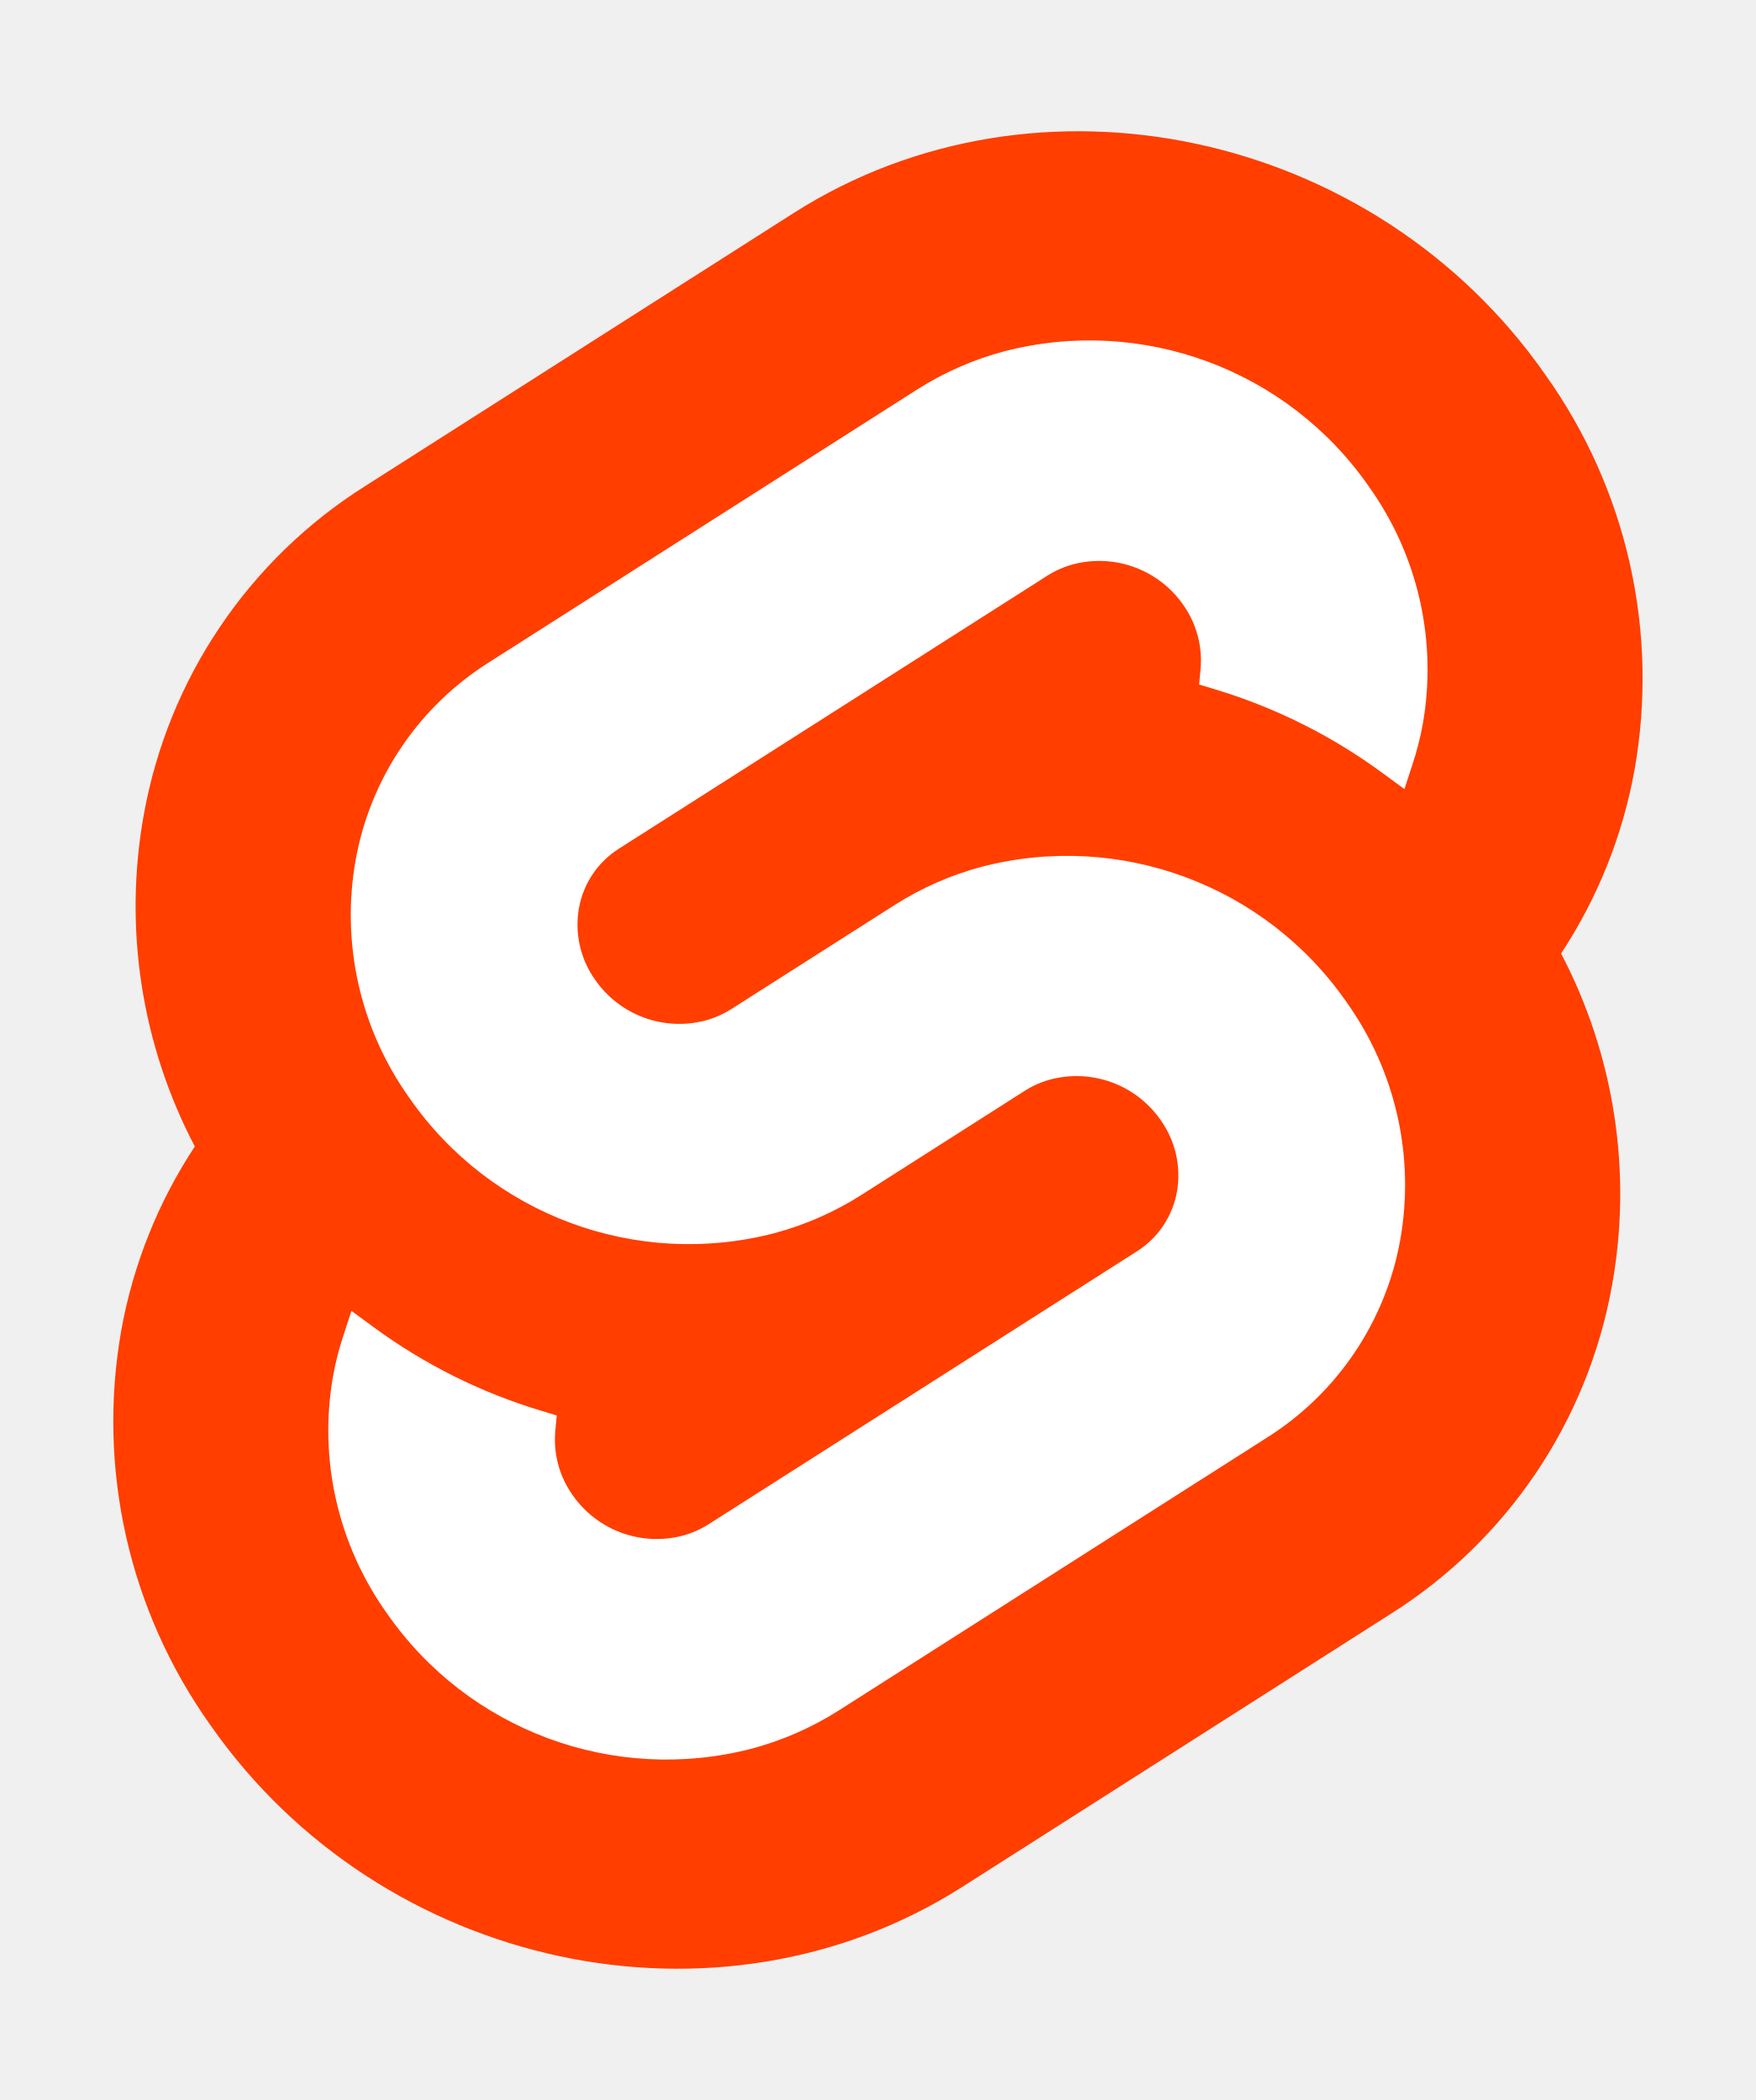
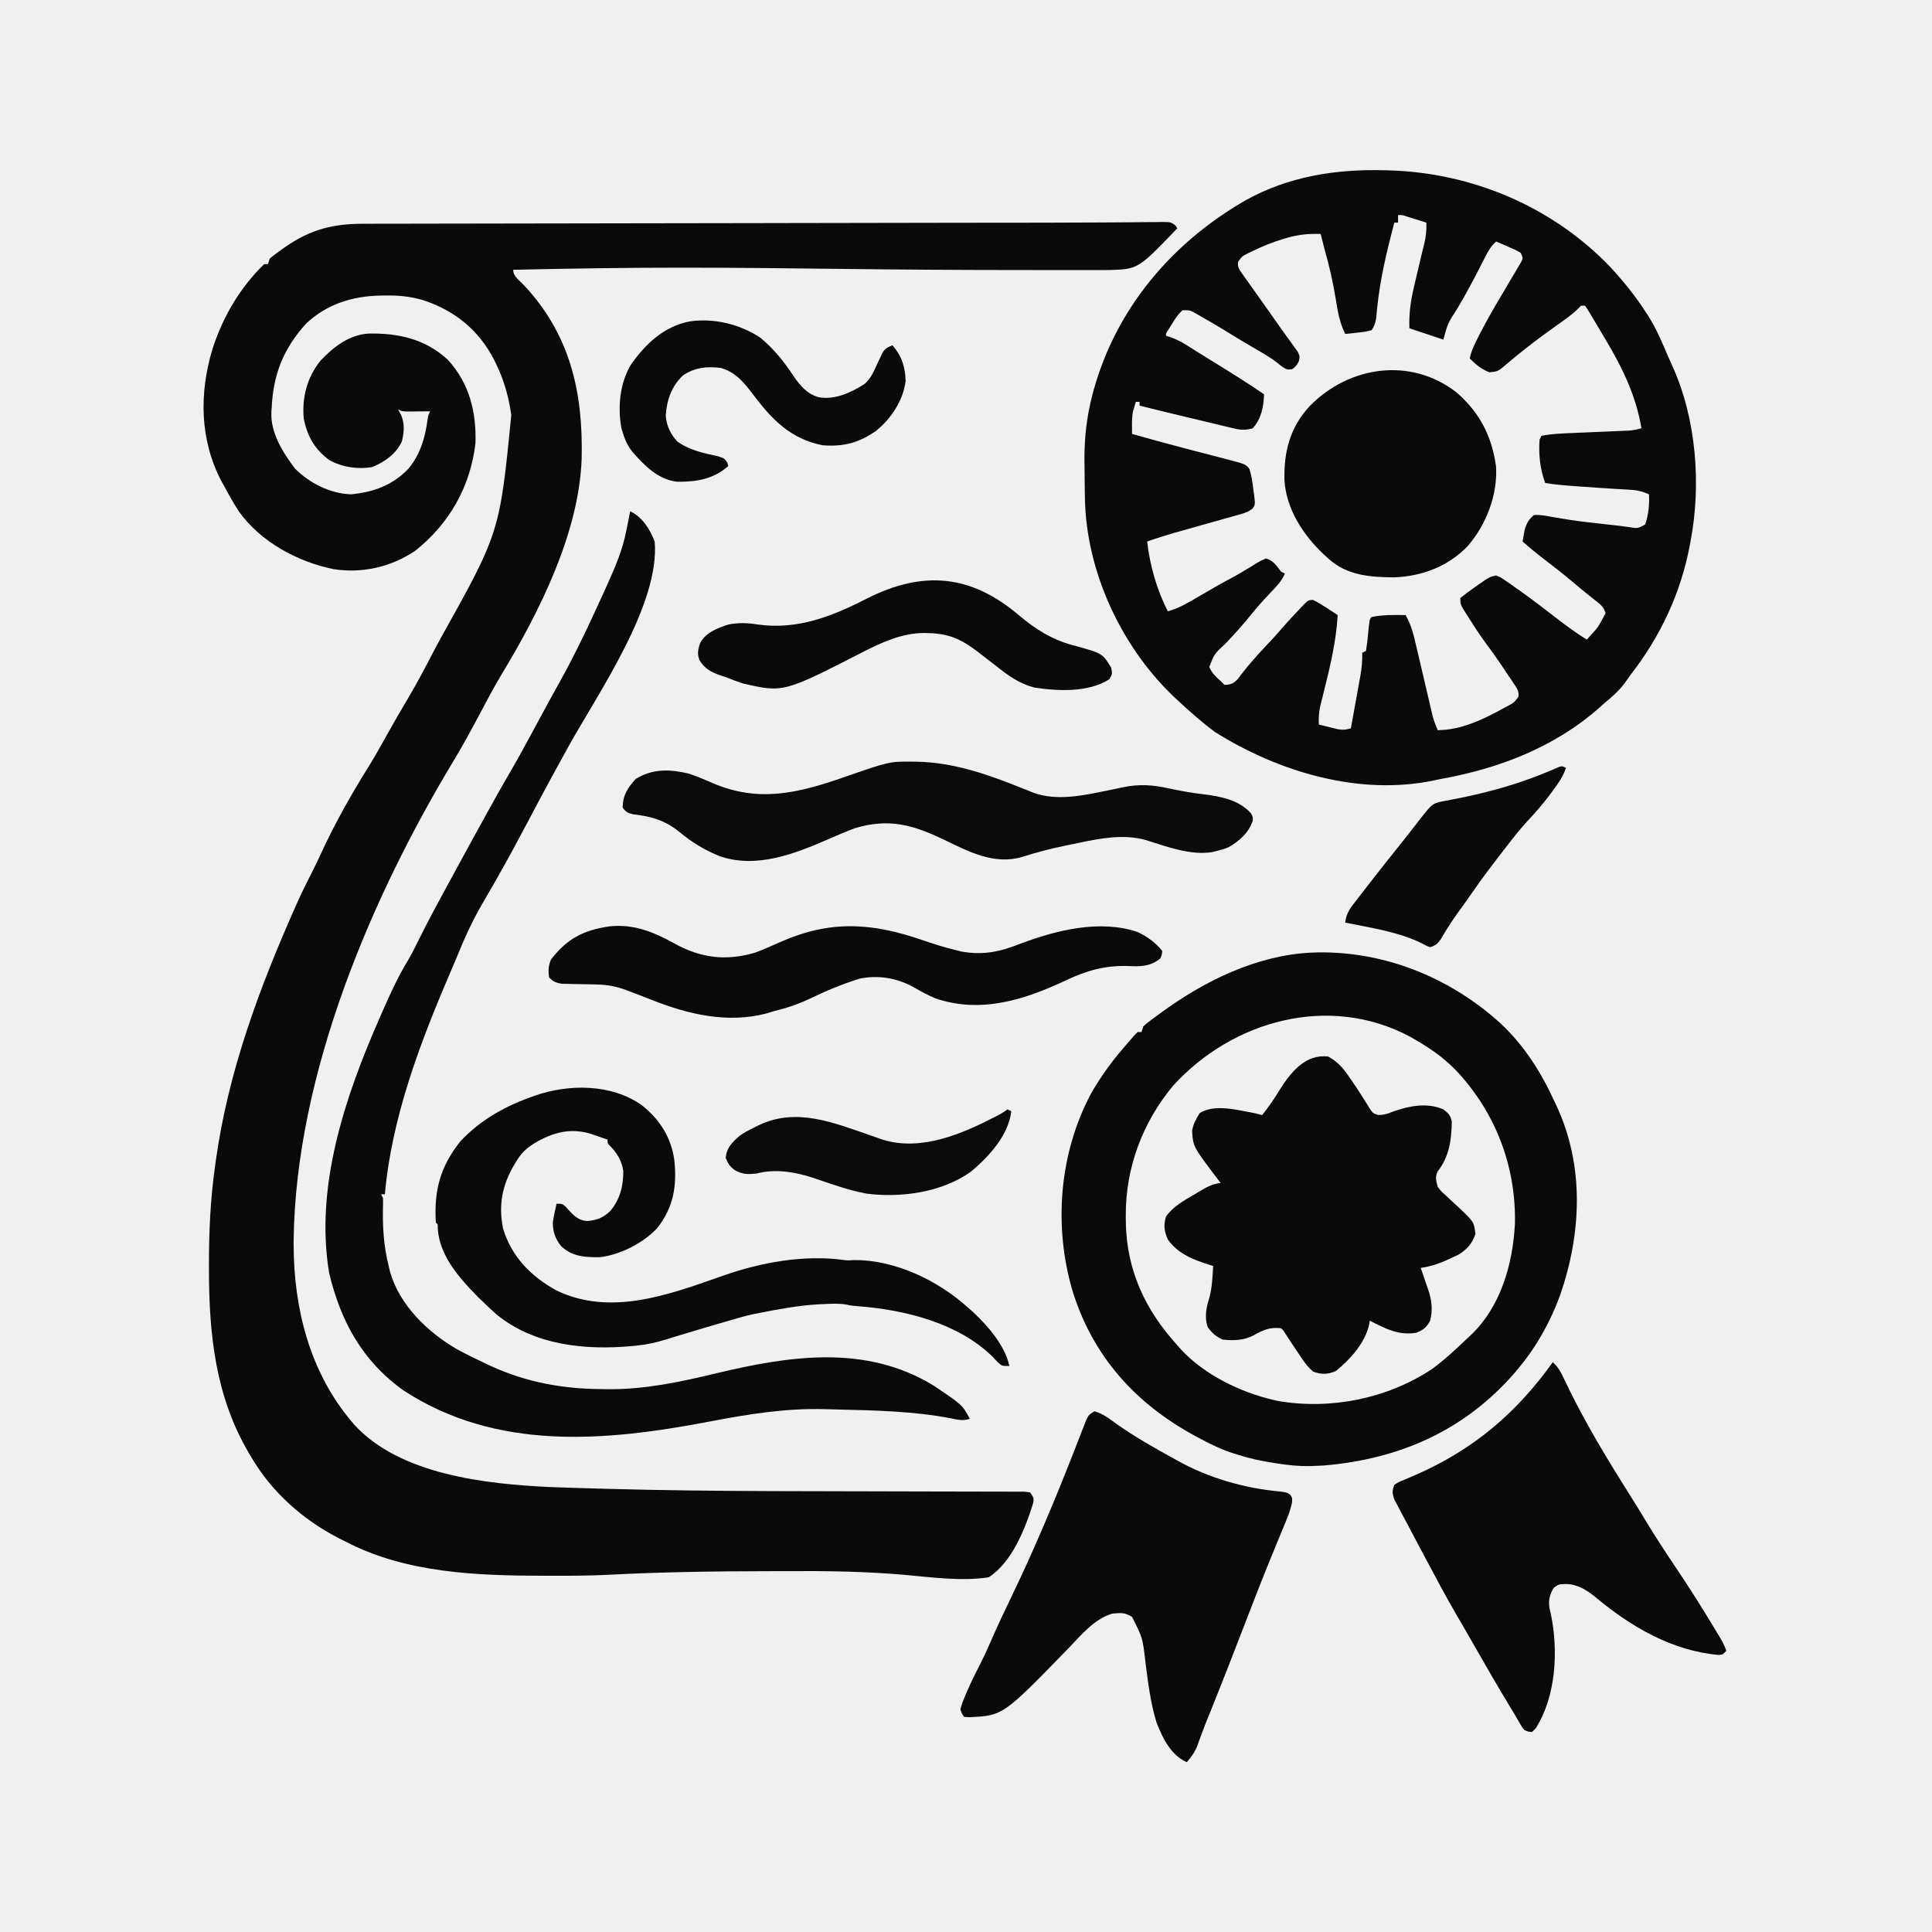
- <svg xmlns="http://www.w3.org/2000/svg" width="107" height="128" viewBox="0 0 107 128">
-   <path d="M94.157 22.819c-10.4-14.885-30.94-19.297-45.792-9.835L22.282 29.608A29.92 29.92 0 0 0 8.764 49.65a31.5 31.5 0 0 0 3.108 20.231 30 30 0 0 0-4.477 11.183 31.9 31.9 0 0 0 5.448 24.116c10.402 14.887 30.942 19.297 45.791 9.835l26.083-16.624A29.92 29.92 0 0 0 98.235 78.35a31.53 31.53 0 0 0-3.105-20.232 30 30 0 0 0 4.474-11.182 31.88 31.88 0 0 0-5.447-24.116" style="fill:#ff3e00" />
-   <path d="M45.817 106.582a20.72 20.72 0 0 1-22.237-8.243 19.17 19.17 0 0 1-3.277-14.503 18 18 0 0 1 .624-2.435l.49-1.498 1.337.981a33.6 33.6 0 0 0 10.203 5.098l.97.294-.09.968a5.85 5.85 0 0 0 1.052 3.878 6.24 6.24 0 0 0 6.695 2.485 5.8 5.8 0 0 0 1.603-.704L69.27 76.28a5.43 5.43 0 0 0 2.45-3.631 5.8 5.8 0 0 0-.987-4.371 6.24 6.24 0 0 0-6.698-2.487 5.7 5.7 0 0 0-1.6.704l-9.953 6.345a19 19 0 0 1-5.296 2.326 20.72 20.72 0 0 1-22.237-8.243 19.17 19.17 0 0 1-3.277-14.502 17.99 17.99 0 0 1 8.13-12.052l26.081-16.623a19 19 0 0 1 5.3-2.329 20.72 20.72 0 0 1 22.237 8.243 19.17 19.17 0 0 1 3.277 14.503 18 18 0 0 1-.624 2.435l-.49 1.498-1.337-.98a33.6 33.6 0 0 0-10.203-5.1l-.97-.294.09-.968a5.86 5.86 0 0 0-1.052-3.878 6.24 6.24 0 0 0-6.696-2.485 5.8 5.8 0 0 0-1.602.704L37.73 51.72a5.42 5.42 0 0 0-2.449 3.63 5.79 5.79 0 0 0 .986 4.372 6.24 6.24 0 0 0 6.698 2.486 5.8 5.8 0 0 0 1.602-.704l9.952-6.342a19 19 0 0 1 5.295-2.328 20.72 20.72 0 0 1 22.237 8.242 19.17 19.17 0 0 1 3.277 14.503 18 18 0 0 1-8.13 12.053l-26.081 16.622a19 19 0 0 1-5.3 2.328" style="fill:#fff" />
+ <svg xmlns="http://www.w3.org/2000/svg" version="1.1" width="1024" height="1024">
+   <path d="M0 0 C4.926 -0.036 9.852 -0.063 14.778 -0.089 C17.962 -0.111 21.145 -0.148 24.328 -0.186 C26.166 -0.196 28.004 -0.206 29.842 -0.214 C31.06 -0.236 31.06 -0.236 32.303 -0.26 C37.652 -0.259 37.652 -0.259 40.123 1.602 C40.447 2.091 40.772 2.58 41.106 3.083 C20.352 24.721 20.352 24.721 5.163 25.21 C3.641 25.216 2.119 25.217 0.598 25.213 C-0.244 25.214 -1.086 25.216 -1.953 25.218 C-4.76 25.222 -7.567 25.219 -10.374 25.216 C-12.38 25.217 -14.386 25.218 -16.392 25.22 C-21.821 25.223 -27.25 25.218 -32.68 25.212 C-36.09 25.208 -39.5 25.207 -42.91 25.206 C-75.012 25.193 -107.107 24.983 -139.206 24.583 C-166.498 24.245 -193.787 23.958 -221.081 23.958 C-221.812 23.958 -222.544 23.958 -223.297 23.958 C-252.503 23.965 -281.696 24.413 -310.894 25.083 C-310.894 28.545 -307.693 30.637 -305.394 33.021 C-280.719 59.282 -273.767 89.856 -274.606 125.225 C-275.965 164.419 -296.915 206.248 -316.843 239.191 C-320.944 246.02 -324.663 253.048 -328.394 260.083 C-332.945 268.66 -337.552 277.182 -342.573 285.495 C-384.738 355.335 -426.201 449.943 -427.269 539.708 C-427.267 540.536 -427.266 541.365 -427.265 542.218 C-427.133 575.641 -418.734 609.021 -396.894 635.083 C-396.345 635.746 -395.795 636.408 -395.23 637.091 C-370.888 663.831 -325.11 668.646 -291.497 670.245 C-287.987 670.379 -284.477 670.496 -280.966 670.603 C-280.311 670.624 -279.655 670.644 -278.98 670.665 C-273.846 670.826 -268.712 670.974 -263.577 671.118 C-262.8 671.14 -262.022 671.163 -261.221 671.185 C-232.27 672.002 -203.328 672.297 -174.366 672.392 C-173.358 672.395 -172.35 672.399 -171.311 672.402 C-152.643 672.467 -133.974 672.508 -115.306 672.535 C-104.832 672.55 -94.358 672.573 -83.884 672.613 C-78.011 672.635 -72.139 672.643 -66.266 672.641 C-62.667 672.643 -59.068 672.656 -55.469 672.674 C-53.801 672.68 -52.132 672.68 -50.464 672.675 C-48.198 672.669 -45.932 672.681 -43.666 672.698 C-42.399 672.7 -41.131 672.702 -39.825 672.704 C-38.858 672.829 -37.89 672.954 -36.894 673.083 C-34.894 676.083 -34.894 676.083 -35.257 678.622 C-39.401 692.096 -46.515 710.213 -58.894 718.083 C-73.182 720.304 -89.065 718.078 -103.437 716.787 C-124.273 714.952 -144.987 714.684 -165.891 714.819 C-169.398 714.838 -172.906 714.842 -176.414 714.846 C-204.521 714.878 -232.631 715.28 -260.702 716.763 C-270.761 717.269 -280.824 717.282 -290.894 717.271 C-291.915 717.27 -292.936 717.27 -293.987 717.269 C-329.715 717.212 -367.527 716.011 -399.894 699.083 C-400.967 698.55 -402.041 698.016 -403.148 697.466 C-422.423 687.589 -438.984 672.828 -449.894 654.083 C-450.24 653.501 -450.587 652.92 -450.944 652.32 C-468.723 622.189 -472.121 589.318 -472.144 555.083 C-472.145 554.022 -472.146 552.961 -472.147 551.868 C-472.136 534.414 -471.362 517.382 -468.894 500.083 C-468.754 499.066 -468.615 498.049 -468.472 497.001 C-461.923 450.248 -445.705 406.451 -426.687 363.493 C-426.366 362.768 -426.046 362.043 -425.715 361.297 C-422.979 355.163 -419.997 349.165 -416.941 343.185 C-415.519 340.37 -414.163 337.534 -412.847 334.669 C-405.356 318.368 -396.569 302.825 -387.042 287.63 C-383.453 281.796 -380.17 275.776 -376.818 269.803 C-373.52 263.934 -370.158 258.113 -366.706 252.333 C-361.868 244.195 -357.477 235.848 -353.126 227.442 C-351.948 225.188 -350.747 222.948 -349.534 220.712 C-318.062 164.367 -318.062 164.367 -311.894 102.083 C-312.082 100.906 -312.27 99.729 -312.464 98.517 C-313.931 90.162 -316.199 82.715 -319.894 75.083 C-320.464 73.9 -320.464 73.9 -321.046 72.693 C-329.175 57.037 -341.688 46.824 -358.351 41.263 C-365.098 39.232 -371.306 38.605 -378.331 38.708 C-379.844 38.723 -379.844 38.723 -381.387 38.739 C-396.214 39.048 -409.757 43.287 -420.73 53.681 C-432.631 66.893 -438.03 80.365 -438.894 98.083 C-438.948 98.864 -439.002 99.646 -439.058 100.45 C-439.548 111.541 -432.986 121.902 -426.519 130.458 C-418.784 138.193 -407.95 143.695 -396.894 144.083 C-384.959 142.992 -374.505 139.168 -366.202 130.271 C-360.012 122.576 -357.62 114.214 -356.288 104.552 C-355.894 102.083 -355.894 102.083 -354.894 100.083 C-355.953 100.095 -357.013 100.106 -358.105 100.118 C-359.493 100.128 -360.881 100.137 -362.269 100.146 C-362.967 100.154 -363.666 100.162 -364.386 100.171 C-369.667 100.196 -369.667 100.196 -371.894 99.083 C-371.378 100.032 -370.862 100.981 -370.331 101.958 C-368.292 106.747 -368.702 111.095 -369.894 116.083 C-373.111 122.775 -378.791 126.799 -385.519 129.583 C-392.917 131.001 -401.88 129.679 -408.394 125.896 C-416.135 120.227 -419.921 113.429 -421.894 104.083 C-422.928 92.672 -420.145 82.088 -412.894 73.083 C-405.908 65.784 -397.769 59.486 -387.425 58.88 C-371.786 58.571 -357.398 61.763 -345.519 72.771 C-334.085 85.293 -330.337 100.525 -330.894 117.083 C-333.609 140.116 -344.79 159.733 -362.87 174.04 C-375.494 182.57 -390.916 186.135 -406.001 183.75 C-425.206 179.876 -444.698 169.333 -456.216 153.235 C-459.02 148.984 -461.493 144.571 -463.894 140.083 C-464.396 139.174 -464.899 138.266 -465.417 137.329 C-477.114 115.246 -477.353 90.386 -470.228 66.888 C-464.66 49.829 -455.782 34.662 -442.894 22.083 C-442.234 22.083 -441.574 22.083 -440.894 22.083 C-440.399 20.598 -440.399 20.598 -439.894 19.083 C-437.78 17.349 -435.693 15.766 -433.456 14.208 C-432.822 13.763 -432.187 13.317 -431.533 12.858 C-418.181 3.644 -406.222 0.628 -390.115 0.684 C-388.521 0.679 -386.928 0.672 -385.335 0.664 C-380.975 0.646 -376.615 0.647 -372.255 0.65 C-367.543 0.651 -362.832 0.634 -358.12 0.62 C-349.951 0.597 -341.782 0.585 -333.613 0.581 C-321.747 0.574 -309.881 0.551 -298.015 0.524 C-278.687 0.481 -259.36 0.451 -240.033 0.43 C-221.389 0.409 -202.744 0.382 -184.1 0.346 C-182.386 0.342 -182.386 0.342 -180.638 0.339 C-174.899 0.328 -169.16 0.317 -163.421 0.305 C-135.059 0.25 -106.697 0.199 -78.334 0.159 C-77.327 0.157 -76.32 0.156 -75.283 0.154 C-64.643 0.139 -54.004 0.126 -43.364 0.12 C-39.785 0.118 -36.207 0.116 -32.628 0.113 C-31.769 0.113 -30.91 0.112 -30.026 0.111 C-20.017 0.104 -10.009 0.075 0 0 Z " fill="#0A0A0A" transform="translate(582.8937,117.9168)" />
+   <path d="M0 0 C1.023 0.028 1.023 0.028 2.066 0.056 C45.929 1.349 88.088 19.082 118.75 50.75 C125.726 58.254 132.189 66.135 137.75 74.75 C138.248 75.5 138.745 76.25 139.258 77.023 C143.649 83.943 146.791 91.338 149.949 98.874 C150.633 100.475 151.359 102.058 152.094 103.637 C164.877 131.702 167.526 166.676 161.75 196.75 C161.61 197.511 161.47 198.271 161.326 199.055 C156.496 224.491 145.596 247.402 129.75 267.75 C128.728 269.186 127.707 270.624 126.688 272.062 C123.531 276.251 119.775 279.42 115.75 282.75 C114.944 283.477 114.139 284.204 113.309 284.953 C89.404 306.035 59.773 317.23 28.75 322.75 C27.859 322.943 26.969 323.137 26.051 323.336 C-13.708 331.738 -56.583 318.923 -90.25 297.75 C-97.284 292.525 -103.852 286.728 -110.25 280.75 C-111.063 279.991 -111.877 279.231 -112.715 278.449 C-140.191 251.928 -158.378 212.712 -159.208 174.357 C-159.222 173.497 -159.236 172.637 -159.25 171.75 C-159.27 170.632 -159.291 169.513 -159.312 168.361 C-159.373 164.449 -159.41 160.538 -159.438 156.625 C-159.451 155.374 -159.464 154.123 -159.478 152.834 C-159.487 141.253 -158.166 129.952 -155.188 118.75 C-154.981 117.971 -154.775 117.192 -154.562 116.389 C-142.401 72.852 -112.996 38.333 -74.21 16.003 C-51.25 3.156 -25.947 -0.732 0 0 Z M6.75 23.75 C6.75 25.07 6.75 26.39 6.75 27.75 C6.09 27.75 5.43 27.75 4.75 27.75 C0.804 42.878 -2.814 57.738 -4.363 73.334 C-4.502 74.717 -4.502 74.717 -4.645 76.129 C-4.715 76.929 -4.786 77.729 -4.859 78.553 C-5.292 80.988 -5.884 82.685 -7.25 84.75 C-10.508 85.578 -10.508 85.578 -14.375 86 C-15.656 86.15 -16.938 86.299 -18.258 86.453 C-19.245 86.551 -20.233 86.649 -21.25 86.75 C-24.138 80.86 -25.198 75.206 -26.188 68.75 C-27.688 59.539 -29.666 50.712 -32.25 41.75 C-32.939 39.088 -33.596 36.421 -34.25 33.75 C-40.508 33.553 -45.806 34.019 -51.812 35.75 C-52.577 35.967 -53.341 36.184 -54.129 36.408 C-59.745 38.097 -65.043 40.243 -70.312 42.812 C-70.997 43.141 -71.682 43.469 -72.387 43.807 C-75.902 45.531 -75.902 45.531 -78.081 48.626 C-78.305 51.435 -77.546 52.417 -75.926 54.699 C-75.133 55.835 -75.133 55.835 -74.325 56.994 C-73.743 57.8 -73.162 58.607 -72.562 59.438 C-71.973 60.277 -71.383 61.116 -70.775 61.981 C-68.945 64.579 -67.098 67.165 -65.25 69.75 C-64.163 71.286 -63.077 72.822 -61.992 74.359 C-61.226 75.444 -61.226 75.444 -60.445 76.551 C-59.446 77.966 -58.449 79.382 -57.452 80.799 C-56.974 81.477 -56.496 82.156 -56.004 82.855 C-55.543 83.511 -55.081 84.166 -54.606 84.841 C-53.304 86.674 -51.981 88.488 -50.652 90.301 C-49.525 91.884 -49.525 91.884 -48.375 93.5 C-47.389 94.854 -47.389 94.854 -46.383 96.234 C-45.25 98.75 -45.25 98.75 -45.922 101.473 C-47.25 103.75 -47.25 103.75 -49.375 105.438 C-52.25 105.75 -52.25 105.75 -55.5 103.5 C-56.523 102.653 -56.523 102.653 -57.566 101.789 C-61.021 99.164 -64.683 97.04 -68.438 94.875 C-73.635 91.866 -78.789 88.819 -83.875 85.625 C-88.635 82.696 -93.432 79.849 -98.312 77.125 C-98.944 76.757 -99.576 76.39 -100.227 76.011 C-103.652 74.106 -103.652 74.106 -107.449 74.191 C-109.872 76.288 -111.333 78.58 -113 81.312 C-113.614 82.304 -114.227 83.295 -114.859 84.316 C-116.333 86.428 -116.333 86.428 -116.25 87.75 C-115.375 88.012 -114.499 88.273 -113.598 88.543 C-110.269 89.743 -107.668 91.169 -104.688 93.062 C-103.552 93.778 -102.417 94.493 -101.281 95.207 C-100.651 95.606 -100.021 96.005 -99.371 96.417 C-96.976 97.922 -94.567 99.406 -92.156 100.887 C-82.738 106.676 -73.371 112.499 -64.25 118.75 C-64.57 125.472 -65.65 131.546 -70.25 136.75 C-73.829 137.782 -76.407 137.747 -80.005 136.885 C-80.92 136.672 -81.835 136.458 -82.777 136.237 C-83.754 135.998 -84.732 135.758 -85.738 135.512 C-87.264 135.15 -87.264 135.15 -88.821 134.782 C-92.07 134.01 -95.316 133.224 -98.562 132.438 C-100.736 131.919 -102.91 131.401 -105.084 130.885 C-113.484 128.884 -121.876 126.857 -130.25 124.75 C-130.25 124.09 -130.25 123.43 -130.25 122.75 C-130.91 122.75 -131.57 122.75 -132.25 122.75 C-132.58 123.884 -132.91 125.019 -133.25 126.188 C-133.436 126.826 -133.621 127.464 -133.812 128.121 C-134.23 130.629 -134.293 132.878 -134.277 135.414 C-134.273 136.226 -134.269 137.037 -134.265 137.874 C-134.26 138.493 -134.255 139.112 -134.25 139.75 C-124.971 142.359 -115.683 144.923 -106.355 147.355 C-105.131 147.675 -105.131 147.675 -103.882 148.001 C-100.547 148.87 -97.211 149.737 -93.874 150.601 C-91.388 151.246 -88.903 151.894 -86.418 152.543 C-85.669 152.736 -84.92 152.928 -84.148 153.127 C-73.996 155.786 -73.996 155.786 -72.02 158.34 C-70.868 161.947 -70.39 165.56 -69.938 169.312 C-69.826 170.08 -69.714 170.848 -69.6 171.639 C-68.905 177.286 -68.905 177.286 -70.475 179.399 C-72.498 180.939 -74.134 181.549 -76.579 182.236 C-77.886 182.612 -77.886 182.612 -79.22 182.995 C-80.161 183.254 -81.101 183.514 -82.07 183.781 C-83.044 184.058 -84.017 184.336 -85.02 184.621 C-88.135 185.507 -91.255 186.379 -94.375 187.25 C-97.473 188.124 -100.57 189 -103.666 189.879 C-105.592 190.424 -107.519 190.966 -109.446 191.505 C-115.106 193.096 -120.692 194.835 -126.25 196.75 C-124.798 209.289 -121.116 222.53 -115.25 233.75 C-109.302 232.138 -104.336 229.089 -99.062 226 C-97.172 224.905 -95.282 223.812 -93.391 222.719 C-92.494 222.199 -91.598 221.68 -90.674 221.145 C-87.111 219.095 -83.504 217.134 -79.875 215.203 C-77.755 214.029 -75.691 212.811 -73.625 211.547 C-72.993 211.167 -72.362 210.787 -71.711 210.396 C-70.472 209.648 -69.24 208.887 -68.018 208.112 C-66.316 207.094 -66.316 207.094 -63.25 205.75 C-59.319 206.822 -57.671 209.602 -55.25 212.75 C-54.59 213.08 -53.93 213.41 -53.25 213.75 C-54.894 217.836 -57.818 220.685 -60.812 223.812 C-64.594 227.828 -68.244 231.873 -71.688 236.188 C-75.802 241.32 -80.217 246.116 -84.734 250.892 C-90.624 256.322 -90.624 256.322 -93.312 263.25 C-91.916 266.537 -89.883 268.374 -87.25 270.75 C-86.26 271.74 -86.26 271.74 -85.25 272.75 C-81.945 272.636 -80.596 272.098 -78.25 269.738 C-77.59 268.855 -76.93 267.972 -76.25 267.062 C-72.574 262.342 -68.726 257.918 -64.625 253.562 C-61.227 249.946 -57.845 246.34 -54.625 242.562 C-51.687 239.19 -48.658 235.914 -45.562 232.688 C-45.098 232.185 -44.634 231.683 -44.156 231.165 C-40.831 227.759 -40.831 227.759 -38.277 227.719 C-35.568 229.097 -33.044 230.647 -30.5 232.312 C-29.515 232.953 -28.53 233.594 -27.516 234.254 C-26.768 234.748 -26.02 235.241 -25.25 235.75 C-26.036 249.552 -29.173 262.677 -32.506 276.042 C-32.685 276.769 -32.863 277.495 -33.048 278.243 C-33.541 280.241 -34.044 282.237 -34.547 284.233 C-35.204 287.52 -35.388 290.412 -35.25 293.75 C-33.17 294.282 -31.085 294.8 -29 295.312 C-27.84 295.603 -26.68 295.893 -25.484 296.191 C-22.418 296.721 -21.12 296.604 -18.25 295.75 C-17.389 291.019 -16.535 286.287 -15.687 281.553 C-15.397 279.945 -15.106 278.337 -14.813 276.729 C-14.392 274.411 -13.976 272.093 -13.562 269.773 C-13.366 268.704 -13.366 268.704 -13.165 267.614 C-12.458 263.609 -12.117 259.815 -12.25 255.75 C-11.59 255.42 -10.93 255.09 -10.25 254.75 C-9.8 251.901 -9.454 249.117 -9.188 246.25 C-8.368 237.868 -8.368 237.868 -7.25 236.75 C-1.253 235.577 4.657 235.651 10.75 235.75 C13.92 241.243 15.184 246.951 16.598 253.098 C16.855 254.187 17.112 255.277 17.378 256.399 C18.196 259.869 19.005 263.34 19.812 266.812 C20.625 270.288 21.439 273.763 22.258 277.237 C22.767 279.395 23.271 281.554 23.771 283.714 C24.001 284.695 24.232 285.677 24.469 286.688 C24.669 287.547 24.868 288.406 25.074 289.291 C25.784 291.873 26.711 294.284 27.75 296.75 C40.3 296.69 51.886 291.032 62.688 285.125 C63.38 284.753 64.072 284.381 64.786 283.998 C68.327 282.076 68.327 282.076 70.594 278.889 C70.807 275.975 69.899 274.786 68.285 272.371 C67.736 271.538 67.188 270.705 66.622 269.847 C66.025 268.969 65.428 268.092 64.812 267.188 C64.211 266.283 63.609 265.378 62.989 264.446 C59.373 259.043 55.618 253.764 51.738 248.547 C49.116 244.858 46.671 241.073 44.25 237.25 C43.581 236.206 43.581 236.206 42.898 235.142 C39.75 230.108 39.75 230.108 39.75 226.75 C41.944 224.918 44.09 223.298 46.438 221.688 C47.063 221.241 47.689 220.794 48.334 220.334 C55.211 215.516 55.211 215.516 58.75 214.75 C61.258 215.805 61.258 215.805 63.875 217.625 C64.844 218.29 65.814 218.955 66.812 219.641 C67.782 220.337 68.751 221.033 69.75 221.75 C70.596 222.343 71.441 222.936 72.312 223.547 C78.867 228.223 85.215 233.172 91.594 238.083 C96.512 241.852 101.489 245.468 106.75 248.75 C112.71 242.396 112.71 242.396 116.75 234.75 C115.506 231.019 114.008 230.108 110.938 227.688 C109.938 226.891 108.939 226.094 107.91 225.273 C107.387 224.858 106.864 224.443 106.325 224.015 C103.805 221.991 101.344 219.897 98.875 217.812 C94.105 213.824 89.231 210.006 84.283 206.241 C80.31 203.209 76.494 200.059 72.75 196.75 C72.982 195.351 73.236 193.956 73.5 192.562 C73.709 191.397 73.709 191.397 73.922 190.207 C75.062 186.825 75.996 185.082 78.75 182.75 C82.047 182.481 85.141 183.137 88.375 183.75 C90.348 184.074 92.322 184.394 94.297 184.711 C95.34 184.885 96.384 185.058 97.459 185.237 C103.16 186.125 108.891 186.741 114.625 187.375 C116.768 187.617 118.912 187.859 121.055 188.102 C122.033 188.209 123.011 188.316 124.019 188.427 C125.742 188.631 127.462 188.861 129.177 189.128 C133.708 189.894 133.708 189.894 137.75 187.75 C139.472 182.631 140.033 177.128 139.75 171.75 C135.959 170.018 132.839 169.448 128.688 169.25 C127.387 169.178 126.086 169.106 124.746 169.031 C123.984 168.99 123.222 168.949 122.437 168.906 C116.705 168.573 110.978 168.155 105.25 167.75 C104.033 167.667 102.816 167.584 101.562 167.498 C95.918 167.102 90.335 166.67 84.75 165.75 C81.977 158.354 81.195 150.612 81.75 142.75 C82.08 142.09 82.41 141.43 82.75 140.75 C88.275 139.64 93.86 139.479 99.48 139.25 C101.354 139.167 103.227 139.083 105.1 139 C108.029 138.874 110.959 138.749 113.888 138.625 C116.732 138.503 119.575 138.377 122.418 138.25 C123.294 138.215 124.17 138.179 125.073 138.143 C125.891 138.106 126.709 138.069 127.552 138.031 C128.268 138.001 128.984 137.971 129.722 137.939 C131.814 137.744 133.728 137.311 135.75 136.75 C132.87 119.44 125.67 104.694 116.75 89.75 C116.274 88.942 115.798 88.133 115.307 87.3 C113.819 84.777 112.319 82.262 110.812 79.75 C110.34 78.953 109.867 78.157 109.38 77.336 C108.936 76.606 108.492 75.877 108.035 75.125 C107.642 74.473 107.249 73.82 106.844 73.148 C106.302 72.456 106.302 72.456 105.75 71.75 C105.09 71.75 104.43 71.75 103.75 71.75 C103.221 72.285 102.693 72.82 102.148 73.371 C98.861 76.632 95.152 79.147 91.375 81.812 C85.55 85.969 79.799 90.184 74.188 94.625 C73.618 95.072 73.049 95.519 72.463 95.98 C69.973 97.946 67.528 99.943 65.133 102.023 C59.678 106.67 59.678 106.67 55.125 107.062 C50.836 105.395 47.986 102.966 44.75 99.75 C45.489 95.872 47.183 92.501 48.938 89 C49.276 88.322 49.615 87.644 49.964 86.945 C54.429 78.192 59.481 69.77 64.48 61.316 C65.031 60.378 65.582 59.44 66.15 58.473 C67.199 56.688 68.256 54.907 69.323 53.132 C69.79 52.335 70.257 51.537 70.738 50.715 C71.36 49.671 71.36 49.671 71.993 48.605 C73.055 46.579 73.055 46.579 71.75 43.75 C68.742 42.053 68.742 42.053 65.188 40.562 C63.391 39.768 63.391 39.768 61.559 38.957 C60.632 38.559 59.705 38.16 58.75 37.75 C56.12 40.105 54.671 42.515 53.078 45.652 C52.334 47.103 52.334 47.103 51.575 48.583 C51.055 49.607 50.535 50.632 50 51.688 C46.271 58.949 42.473 66.091 38.285 73.098 C33.154 80.999 33.154 80.999 30.75 89.75 C24.81 87.77 18.87 85.79 12.75 83.75 C12.508 76.343 13.307 69.885 15 62.688 C15.225 61.692 15.449 60.696 15.68 59.67 C16.74 55 17.844 50.341 18.973 45.688 C19.157 44.922 19.342 44.156 19.532 43.367 C19.874 41.961 20.223 40.556 20.581 39.154 C21.537 35.27 21.916 31.746 21.75 27.75 C19.626 27.08 17.501 26.414 15.375 25.75 C14.192 25.379 13.008 25.008 11.789 24.625 C8.957 23.658 8.957 23.658 6.75 23.75 Z " fill="#0A0A0A" transform="translate(734.25,90.25)" />
+   <path d="M0 0 C37.15 -1.57 73.162 12.763 100.491 37.716 C113.113 49.6 121.797 63.5 128.959 79.099 C129.435 80.112 129.435 80.112 129.921 81.146 C144.775 113.078 143.211 148.562 131.924 181.392 C126.773 195.497 119.55 208.542 109.959 220.099 C109.274 220.924 108.59 221.749 107.885 222.599 C81.283 253.281 46.878 268.426 6.646 271.849 C4.753 271.968 2.856 272.048 0.959 272.099 C0.297 272.118 -0.365 272.138 -1.047 272.158 C-6.78 272.256 -12.258 271.677 -17.916 270.786 C-18.793 270.651 -19.67 270.515 -20.573 270.376 C-26.867 269.369 -32.975 268.081 -39.041 266.099 C-39.68 265.907 -40.319 265.716 -40.978 265.519 C-47.128 263.607 -52.678 260.936 -58.354 257.911 C-59.278 257.42 -60.203 256.929 -61.156 256.423 C-93.101 239.252 -115.883 213.99 -126.63 179.165 C-136.675 144.783 -133.697 106.64 -116.827 74.808 C-112.005 66.34 -106.41 58.474 -100.041 51.099 C-99.314 50.239 -98.587 49.379 -97.838 48.493 C-93.795 43.804 -93.795 43.804 -92.041 42.099 C-91.381 42.099 -90.721 42.099 -90.041 42.099 C-89.711 41.109 -89.381 40.119 -89.041 39.099 C-87.665 37.783 -87.665 37.783 -85.9 36.462 C-85.249 35.971 -84.597 35.48 -83.926 34.975 C-83.221 34.459 -82.517 33.943 -81.791 33.411 C-81.066 32.876 -80.341 32.341 -79.594 31.789 C-56.491 14.924 -28.962 1.4 0 0 Z M-73.275 70.556 C-89.458 89.969 -98.488 114.097 -98.354 139.349 C-98.349 140.445 -98.344 141.541 -98.339 142.67 C-97.97 168.281 -88.022 189.485 -71.041 208.099 C-70.396 208.837 -69.752 209.576 -69.088 210.337 C-56.734 223.738 -37.63 233.029 -20.041 237.099 C-19.318 237.268 -18.594 237.437 -17.849 237.611 C10.096 242.463 40.287 236.419 63.834 220.786 C70.336 216.03 76.17 210.68 81.959 205.099 C82.712 204.409 83.465 203.719 84.24 203.009 C100.366 187.845 106.763 165.24 107.904 143.698 C108.545 113.227 97.624 84.756 76.83 62.585 C70.272 55.795 63.124 50.785 54.959 46.099 C54.107 45.608 53.255 45.116 52.377 44.61 C9.536 21.663 -41.739 35.877 -73.275 70.556 Z " fill="#0A0A0A" transform="translate(695.041,504.9014)" />
+   <path d="M0 0 C6.403 2.968 10.5 9.503 13 16 C15.839 49.307 -16.875 96.206 -32.586 124.455 C-34.973 128.751 -37.331 133.062 -39.688 137.375 C-40.171 138.258 -40.654 139.141 -41.152 140.052 C-45.278 147.619 -49.309 155.235 -53.336 162.855 C-58.773 173.138 -64.256 183.383 -70 193.5 C-70.791 194.894 -70.791 194.894 -71.598 196.315 C-73.882 200.323 -76.183 204.319 -78.52 208.297 C-83.791 217.336 -87.957 226.572 -91.878 236.267 C-93.098 239.24 -94.359 242.193 -95.629 245.145 C-111.491 282.025 -126.466 321.664 -130 362 C-130.66 362 -131.32 362 -132 362 C-131.67 362.66 -131.34 363.32 -131 364 C-130.951 365.335 -130.963 366.673 -131.008 368.008 C-131.268 379.127 -130.696 389.179 -128 400 C-127.745 401.056 -127.49 402.111 -127.227 403.199 C-122.245 420.679 -107.393 435.06 -92 444 C-86.763 446.867 -81.409 449.475 -76 452 C-75.324 452.316 -74.648 452.633 -73.952 452.959 C-54.96 461.693 -35.607 465.165 -14.812 465.25 C-13.607 465.271 -12.401 465.291 -11.158 465.312 C8.03 465.392 26.556 461.473 45.125 457 C84.191 447.627 124.761 441.335 160.812 463.375 C176.064 473.619 176.064 473.619 180 481 C176.237 482.254 173.516 481.462 169.75 480.688 C150.278 477.014 130.402 476.524 110.639 476.083 C108.313 476.03 105.987 475.969 103.662 475.897 C82.573 475.259 62.652 478.525 42.015 482.463 C-13.13 492.987 -70.578 498.202 -119.996 466.051 C-141.962 450.411 -153.397 429.408 -159.544 403.726 C-167.214 357.85 -151.072 310.264 -133 269 C-132.552 267.974 -132.103 266.948 -131.641 265.891 C-127.416 256.272 -123.173 246.835 -117.684 237.859 C-115.769 234.607 -114.094 231.263 -112.438 227.875 C-106.639 216.069 -100.277 204.556 -94 193 C-93.484 192.048 -92.968 191.096 -92.436 190.115 C-86.732 179.594 -80.97 169.106 -75.166 158.64 C-74.223 156.939 -73.281 155.237 -72.338 153.535 C-69.421 148.285 -66.466 143.063 -63.426 137.883 C-60.163 132.318 -57.059 126.679 -54 121 C-52.998 119.15 -51.995 117.299 -50.992 115.449 C-49.382 112.475 -47.774 109.5 -46.167 106.523 C-43.483 101.555 -40.785 96.597 -38.016 91.676 C-29.147 75.851 -21.488 59.511 -14 43 C-13.261 41.373 -13.261 41.373 -12.507 39.713 C-8.126 29.993 -3.965 20.54 -2 10 C-1.799 9.029 -1.598 8.059 -1.391 7.059 C-0.907 4.709 -0.443 2.358 0 0 Z " fill="#0A0A0A" transform="translate(334,271)" />
+   <path d="M0 0 C4.85 2.698 7.82 5.965 10.875 10.5 C11.301 11.109 11.726 11.719 12.165 12.346 C14.264 15.371 16.289 18.432 18.246 21.551 C19.269 23.165 19.269 23.165 20.312 24.812 C20.907 25.788 21.501 26.764 22.113 27.77 C23.824 30.149 23.824 30.149 26.391 30.941 C29.521 31.012 31.537 30.292 34.438 29.125 C42.916 26.107 52.509 24.234 61 28 C63.78 30.105 64.846 31.182 65.496 34.629 C65.3 44.461 64.078 53.138 57.891 61.051 C56.549 63.988 57.212 65.914 58 69 C59.7 71.303 59.7 71.303 61.965 73.277 C62.765 74.039 63.565 74.8 64.389 75.584 C66.084 77.149 67.779 78.714 69.475 80.279 C77.25 87.68 77.25 87.68 78 94 C76.39 99.032 73.459 102.294 69 105 C62.529 108.162 56.21 111.077 49 112 C49.187 112.528 49.374 113.057 49.567 113.601 C50.418 116.041 51.24 118.489 52.062 120.938 C52.357 121.768 52.652 122.599 52.955 123.455 C54.861 129.217 55.504 134.051 54 140 C51.97 143.669 50.613 144.741 46.75 146.375 C37.19 147.968 30.433 144.203 22 140 C21.876 140.739 21.753 141.477 21.625 142.238 C19.427 151.952 11.573 160.57 4 166.688 C-0.286 168.562 -3.591 168.576 -8 167 C-10.623 164.656 -12.077 162.88 -14 160 C-14.399 159.412 -14.799 158.823 -15.21 158.217 C-17.478 154.874 -19.717 151.515 -21.926 148.133 C-23.687 145.246 -23.687 145.246 -25 144 C-30.916 143.245 -34.509 144.957 -39.668 147.809 C-44.846 150.454 -50.28 150.642 -56 150 C-59.763 148.221 -61.518 146.669 -63.938 143.312 C-65.685 137.866 -64.657 133.135 -63 127.75 C-61.53 122.238 -61.325 116.68 -61 111 C-61.557 110.83 -62.114 110.66 -62.688 110.484 C-71.387 107.722 -79.504 104.7 -85 97 C-86.944 92.573 -87.421 89.313 -85.938 84.688 C-82.005 79.233 -76.198 76.164 -70.5 72.812 C-69.38 72.137 -69.38 72.137 -68.238 71.447 C-64.528 69.257 -61.374 67.443 -57 67 C-57.744 66.053 -57.744 66.053 -58.504 65.086 C-71.651 47.772 -71.651 47.772 -72.164 39.285 C-71.516 35.613 -70.069 33.112 -68.125 29.938 C-60.042 24.926 -47.867 28.435 -39 30 C-37.662 30.315 -36.326 30.639 -35 31 C-31.61 26.666 -28.529 22.277 -25.688 17.562 C-19.834 8.252 -12.004 -1.501 0 0 Z " fill="#0A0A0A" transform="translate(704,560)" />
+   <path d="M0 0 C4.603 1.167 8.205 4.14 12 6.875 C21.601 13.628 31.72 19.355 42 25 C42.641 25.361 43.283 25.722 43.944 26.094 C60.215 35.228 79.685 40.896 98.25 42.5 C102 43 102 43 103.797 44.156 C105 46 105 46 104.745 48.68 C103.928 52.319 102.722 55.513 101.289 58.957 C101.009 59.636 100.73 60.315 100.441 61.015 C99.83 62.499 99.216 63.982 98.6 65.463 C96.891 69.581 95.204 73.708 93.52 77.836 C93.158 78.722 92.796 79.608 92.424 80.521 C87.916 91.606 83.619 102.773 79.312 113.938 C73.542 128.889 67.737 143.822 61.74 158.683 C61.312 159.742 60.885 160.8 60.445 161.891 C60.04 162.892 59.634 163.893 59.216 164.924 C58.354 167.104 57.523 169.297 56.714 171.498 C56.29 172.649 55.866 173.799 55.43 174.984 C55.058 176.018 54.687 177.051 54.304 178.116 C52.913 181.192 51.209 183.462 49 186 C40.512 182.175 36.244 173.316 33 165 C29.76 154.508 28.463 143.574 27.073 132.719 C25.635 120.107 25.635 120.107 20 109 C17.101 107.22 15.126 106.729 11.75 107.062 C11.044 107.115 10.337 107.168 9.609 107.223 C-0.23 110.154 -6.96 118.68 -13.875 125.812 C-48.412 161.335 -48.412 161.335 -66.344 162.152 C-67.22 162.102 -68.097 162.052 -69 162 C-70.152 160.43 -70.152 160.43 -71 158 C-70.323 155.53 -69.583 153.448 -68.562 151.125 C-68.284 150.462 -68.005 149.798 -67.718 149.115 C-65.327 143.519 -62.606 138.102 -59.832 132.688 C-57.844 128.751 -56.075 124.729 -54.312 120.688 C-51.042 113.208 -47.555 105.848 -44 98.5 C-32.103 73.833 -21.477 48.561 -11.469 23.07 C-11.055 22.02 -11.055 22.02 -10.633 20.949 C-9.332 17.642 -8.041 14.332 -6.769 11.015 C-6.314 9.852 -5.859 8.69 -5.391 7.492 C-4.999 6.475 -4.608 5.458 -4.204 4.41 C-3 2 -3 2 0 0 Z " fill="#0A0A0A" transform="translate(580,748)" />
+   <path d="M0 0 C2.722 2.404 4.086 4.874 5.645 8.137 C6.149 9.177 6.654 10.216 7.173 11.288 C7.985 12.971 7.985 12.971 8.812 14.688 C18.471 34.335 29.812 52.893 41.484 71.398 C44.084 75.524 46.632 79.676 49.146 83.854 C54.55 92.831 60.313 101.54 66.152 110.238 C71.616 118.386 76.897 126.622 82 135 C82.419 135.685 82.839 136.37 83.271 137.076 C84.539 139.152 85.802 141.231 87.062 143.312 C87.445 143.942 87.828 144.571 88.222 145.219 C89.772 147.798 91.045 150.134 92 153 C90 155 90 155 87.996 155.152 C63.497 153.095 41.402 140.215 22.88 124.718 C18.207 120.882 13.086 117.575 6.812 117.562 C3.059 117.71 3.059 117.71 0.562 119.562 C-1.826 123.289 -2.463 126.677 -1.588 131.069 C-1.404 131.825 -1.221 132.581 -1.031 133.359 C3.013 152.811 1.828 176.837 -9 194 C-9.66 194.66 -10.32 195.32 -11 196 C-12.975 195.843 -12.975 195.843 -15 195 C-16.289 193.475 -16.289 193.475 -17.402 191.512 C-17.825 190.786 -18.248 190.061 -18.683 189.314 C-19.118 188.55 -19.552 187.787 -20 187 C-20.894 185.525 -21.791 184.053 -22.691 182.582 C-28.955 172.199 -35.054 161.735 -41.043 151.191 C-44.378 145.322 -47.767 139.484 -51.172 133.654 C-57.169 123.345 -62.734 112.797 -68.331 102.267 C-69.431 100.2 -70.533 98.134 -71.635 96.068 C-73.423 92.711 -75.195 89.345 -76.96 85.975 C-78.004 83.992 -79.066 82.019 -80.129 80.045 C-80.786 78.798 -81.442 77.549 -82.098 76.301 C-82.682 75.205 -83.266 74.11 -83.867 72.982 C-85.109 69.712 -85.225 68.248 -84 65 C-81.621 63.48 -81.621 63.48 -78.438 62.188 C-77.262 61.685 -76.086 61.182 -74.875 60.664 C-74.245 60.398 -73.614 60.131 -72.965 59.856 C-42.347 46.511 -19.346 27.12 0 0 Z " fill="#0A0A0A" transform="translate(823,722)" />
+   <path d="M0 0 C9.582 7.597 15.544 16.933 17.285 29.121 C18.734 42.99 16.835 54.317 8.125 65.25 C0.89 73.051 -11.596 79.438 -22.238 80.586 C-30.026 80.681 -36.914 80.339 -42.75 74.672 C-45.85 70.762 -47.039 67.298 -47.125 62.25 C-46.62 58.873 -45.932 55.567 -45.125 52.25 C-42.125 52.25 -42.125 52.25 -40.441 53.711 C-39.863 54.343 -39.284 54.974 -38.688 55.625 C-35.787 58.779 -33.418 61.047 -29.012 61.438 C-23.734 60.988 -20.468 59.763 -16.629 56.066 C-11.478 49.846 -9.711 42.865 -9.77 34.922 C-10.452 29.795 -13.108 25.22 -16.793 21.621 C-18.125 20.25 -18.125 20.25 -18.125 18.25 C-18.991 17.961 -19.858 17.672 -20.75 17.375 C-22.822 16.684 -24.887 15.971 -26.938 15.219 C-37.064 12.141 -45.642 14.095 -54.702 18.918 C-59.539 21.679 -63.26 24.385 -66.125 29.25 C-66.654 30.109 -67.182 30.967 -67.727 31.852 C-73.987 42.622 -75.994 53.026 -73.473 65.469 C-68.997 80.376 -58.533 90.925 -45.125 98.25 C-16.957 111.731 13.068 100.94 40.684 91.246 C41.547 90.941 42.411 90.636 43.301 90.322 C63.07 83.361 85.904 79.209 106.871 82.037 C109.14 82.326 109.14 82.326 112.5 82.125 C134.189 81.91 157.076 92.944 172.875 107.25 C174.211 108.429 174.211 108.429 175.574 109.633 C183.49 117.03 192.547 127.379 194.875 138.25 C190.875 138.25 190.875 138.25 188.562 136.125 C187.676 135.176 186.789 134.227 185.875 133.25 C167.632 115.399 139.426 108.48 114.711 106.574 C110.875 106.25 110.875 106.25 108.438 105.695 C104.447 105.002 100.534 105.249 96.5 105.438 C95.592 105.479 94.684 105.521 93.748 105.564 C82.976 106.189 72.444 108.156 61.875 110.25 C61.042 110.41 60.208 110.569 59.35 110.734 C57.029 111.218 54.775 111.797 52.496 112.449 C51.252 112.804 51.252 112.804 49.984 113.167 C48.661 113.548 48.661 113.548 47.312 113.938 C46.393 114.202 45.473 114.466 44.526 114.738 C36.496 117.052 28.488 119.439 20.488 121.855 C19.357 122.195 19.357 122.195 18.204 122.541 C16.589 123.033 14.978 123.537 13.371 124.051 C8.041 125.727 2.933 126.887 -2.625 127.438 C-3.391 127.516 -4.158 127.594 -4.947 127.675 C-29.832 130.003 -56.833 127.345 -76.914 110.977 C-79.378 108.789 -81.767 106.551 -84.125 104.25 C-84.971 103.446 -85.816 102.641 -86.688 101.812 C-87.492 100.967 -88.296 100.121 -89.125 99.25 C-89.813 98.533 -90.502 97.817 -91.211 97.078 C-99.834 87.853 -108.355 76.438 -108.125 63.25 C-108.455 62.92 -108.785 62.59 -109.125 62.25 C-110.117 45.336 -106.932 32.843 -96.188 19.25 C-86.165 8.534 -73.783 1.249 -60.125 -3.75 C-58.983 -4.17 -57.841 -4.59 -56.664 -5.023 C-38.588 -11.317 -16.112 -11.358 0 0 Z " fill="#0A0A0A" transform="translate(340.125,585.75)" />
+   <path d="M0 0 C0.766 0.005 1.531 0.01 2.32 0.015 C22.323 0.413 40.412 6.918 58.784 14.278 C59.727 14.655 60.669 15.033 61.641 15.422 C62.481 15.762 63.322 16.102 64.188 16.452 C76.545 21.051 91.032 17.858 103.547 15.289 C104.868 15.018 104.868 15.018 106.216 14.741 C107.945 14.381 109.672 14.012 111.397 13.634 C120.188 11.772 127.324 12.256 136.062 14.188 C142.204 15.493 148.261 16.604 154.5 17.312 C163.73 18.468 172.976 20.26 179.5 27.312 C180.562 29.25 180.562 29.25 180.5 31.312 C178.369 37.707 173.362 42.145 167.586 45.387 C165.57 46.237 163.629 46.809 161.5 47.312 C160.77 47.501 160.041 47.689 159.289 47.883 C147.585 49.914 134.718 44.948 123.625 41.5 C111.909 38.314 99.746 40.611 88.129 43.083 C85.873 43.563 83.613 44.019 81.352 44.473 C73.476 46.081 65.889 48.063 58.226 50.519 C43.243 54.883 29.772 47.591 16.625 41.277 C0.143 33.382 -12.645 29.888 -30.5 35.312 C-35.334 37.145 -40.076 39.181 -44.812 41.25 C-62.456 48.952 -82.653 56.728 -101.812 50.188 C-109.965 46.914 -116.776 42.815 -123.5 37.188 C-130.996 31.069 -138.418 29.007 -147.934 27.902 C-150.775 27.249 -151.843 26.691 -153.5 24.312 C-153.376 17.739 -150.83 13.861 -146.5 9.125 C-137.367 3.607 -128.607 3.981 -118.5 6.312 C-114.188 7.754 -110.041 9.495 -105.875 11.312 C-81.457 21.89 -60.363 16.679 -36.188 8.25 C-12.134 -0.096 -12.134 -0.096 0 0 Z " fill="#0B0B0B" transform="translate(483.5,403.6875)" />
+   <path d="M0 0 C12.29 10.648 18.703 23.167 20.938 39.25 C21.803 54.472 15.811 69.827 6.051 81.289 C-4.279 92.126 -18.022 97.39 -32.883 98.008 C-45.645 97.976 -58.307 96.991 -68 88 C-68.813 87.265 -69.627 86.53 -70.465 85.773 C-81.33 75.48 -90.227 61.859 -91.223 46.586 C-91.576 31.495 -88.322 18.561 -77.903 7.314 C-56.855 -14.234 -24.121 -18.817 0 0 Z " fill="#0A0A0A" transform="translate(772,208)" />
+   <path d="M0 0 C5.509 1.897 11.006 3.625 16.664 5.021 C17.902 5.329 19.139 5.637 20.414 5.955 C31.834 7.965 40.836 6.017 51.477 1.771 C70.395 -5.332 93.618 -11.251 113.664 -4.417 C118.702 -2.024 123.179 1.198 126.664 5.583 C126.504 7.595 126.504 7.595 125.664 9.583 C120.525 13.838 114.947 13.978 108.602 13.583 C96.668 13.226 86.632 15.943 75.832 21.095 C53.669 31.507 30.711 38.929 6.539 30.771 C2.441 29.073 -1.38 26.973 -5.215 24.751 C-14.004 19.912 -23.989 18.241 -33.844 20.326 C-43.036 23.205 -51.679 26.826 -60.358 31.017 C-66.562 33.968 -72.677 35.927 -79.336 37.583 C-80.553 37.955 -81.769 38.326 -83.023 38.708 C-103.713 44.174 -124.708 39.205 -144.025 31.502 C-147.737 30.026 -151.474 28.618 -155.211 27.208 C-155.859 26.958 -156.507 26.708 -157.174 26.449 C-162.758 24.321 -167.623 23.47 -173.59 23.373 C-174.774 23.344 -175.958 23.316 -177.177 23.287 C-179.662 23.234 -182.146 23.19 -184.631 23.154 C-185.813 23.123 -186.996 23.092 -188.215 23.06 C-189.293 23.04 -190.371 23.02 -191.482 23 C-194.674 22.534 -196.09 21.879 -198.336 19.583 C-198.808 15.943 -198.714 13.473 -197.273 10.083 C-188.774 -0.883 -180.073 -5.43 -166.336 -7.417 C-153.69 -8.835 -142.702 -4.421 -131.881 1.644 C-117.828 9.407 -104.654 10.993 -89.336 6.583 C-84.878 4.927 -80.547 3.032 -76.211 1.083 C-49.327 -10.911 -27.36 -9.469 0 0 Z " fill="#0A0A0A" transform="translate(489.3357,498.4165)" />
+   <path d="M0 0 C8.911 7.503 17.529 12.948 28.77 15.941 C44.397 20.231 44.397 20.231 49 27.938 C49.562 31.188 49.562 31.188 48 33.938 C36.738 41.087 20.741 40.295 8.051 38.324 C0.14 36.158 -5.686 32.041 -12 26.938 C-13.695 25.619 -15.397 24.31 -17.102 23.002 C-18.726 21.754 -20.342 20.495 -21.957 19.234 C-30.684 12.647 -37.184 9.703 -48.188 9.5 C-48.845 9.478 -49.503 9.456 -50.181 9.433 C-61.987 9.483 -72.837 14.478 -83.139 19.767 C-124.822 41.094 -124.822 41.094 -146.297 36.184 C-149.251 35.208 -152.116 34.105 -155 32.938 C-155.92 32.637 -156.841 32.337 -157.789 32.027 C-162.904 30.285 -166.438 28.523 -169.289 23.801 C-170.547 20.505 -170.038 18.235 -169 14.938 C-165.986 9.183 -159.916 6.909 -154 4.938 C-148.399 3.922 -143.977 4.021 -138.312 4.938 C-117.538 7.911 -98.996 0.659 -80.812 -8.688 C-50.75 -23.959 -25.361 -21.528 0 0 Z " fill="#0A0A0A" transform="translate(540,326.0625)" />
+   <path d="M0 0 C7.042 5.812 12.478 12.562 17.477 20.141 C20.847 25.169 24.955 30.021 31.062 31.562 C39.397 33.055 48.244 29.031 55.146 24.572 C58.442 21.777 59.994 18.19 61.75 14.312 C62.463 12.783 63.187 11.258 63.922 9.738 C64.227 9.068 64.532 8.398 64.847 7.708 C66.271 5.599 67.675 4.953 70 4 C74.94 9.599 76.83 15.543 77 23 C75.607 33.445 69.453 42.691 61.41 49.312 C52.248 55.728 44.111 57.852 33 57 C16.345 53.68 6.511 43.781 -3.353 30.731 C-8.354 24.149 -12.779 18.329 -21 16 C-28.317 15.11 -34.828 15.753 -41 20 C-46.989 25.57 -49.656 33.129 -50.129 41.199 C-49.778 46.604 -47.632 51.082 -44 55 C-37.536 59.695 -29.787 61.234 -22.125 62.91 C-19 64 -19 64 -17.562 66.121 C-17.377 66.741 -17.191 67.361 -17 68 C-24.606 74.893 -34.122 76.51 -44.145 76.32 C-54.178 75.195 -61.421 67.769 -67.798 60.506 C-70.341 57.32 -71.893 53.896 -73 50 C-73.188 49.404 -73.376 48.809 -73.57 48.195 C-75.754 37.037 -74.491 24.098 -68.617 14.297 C-60.743 3.113 -51.008 -6.089 -37.266 -8.684 C-24.388 -10.482 -10.804 -7.173 0 0 Z " fill="#0A0A0A" transform="translate(403,179)" />
+   <path d="M0 0 C-1.561 4.665 -4.097 8.221 -7 12.125 C-7.732 13.116 -7.732 13.116 -8.478 14.128 C-12.275 19.198 -16.355 23.85 -20.68 28.48 C-24.357 32.473 -27.681 36.708 -31 41 C-31.742 41.957 -31.742 41.957 -32.498 42.933 C-38.235 50.344 -43.961 57.751 -49.262 65.484 C-50.619 67.449 -51.996 69.392 -53.395 71.328 C-54.263 72.531 -55.132 73.734 -56 74.938 C-56.428 75.53 -56.855 76.122 -57.296 76.732 C-60.577 81.315 -63.569 86.032 -66.43 90.891 C-68.172 93.23 -69.185 94.225 -72 95 C-74.094 94.277 -74.094 94.277 -76.5 92.938 C-88.905 86.843 -103.536 84.742 -117 82 C-116.577 76.751 -113.752 73.562 -110.625 69.562 C-110.088 68.862 -109.552 68.162 -108.999 67.441 C-107.343 65.286 -105.673 63.142 -104 61 C-103.25 60.035 -103.25 60.035 -102.485 59.051 C-97.419 52.536 -92.28 46.08 -87.109 39.648 C-85.461 37.579 -83.828 35.501 -82.203 33.414 C-81.715 32.788 -81.226 32.161 -80.723 31.516 C-79.765 30.286 -78.809 29.054 -77.855 27.82 C-70.78 18.745 -70.78 18.745 -64.188 17.508 C-63.04 17.281 -61.892 17.054 -60.709 16.821 C-59.485 16.591 -58.261 16.362 -57 16.125 C-40.064 12.71 -24.173 8.228 -8.268 1.452 C-7.475 1.118 -6.683 0.785 -5.867 0.441 C-4.817 -0.012 -4.817 -0.012 -3.746 -0.474 C-2 -1 -2 -1 0 0 Z " fill="#0A0A0A" transform="translate(830,407)" />
+   <path d="M0 0 C0.99 0.495 0.99 0.495 2 1 C0.444 13.867 -9.674 24.78 -19.25 32.91 C-34.647 43.977 -56.388 47.021 -74.87 44.628 C-80.711 43.525 -86.362 41.865 -92 40 C-92.704 39.769 -93.407 39.538 -94.132 39.3 C-97.321 38.245 -100.499 37.162 -103.676 36.07 C-113.032 33.058 -123.363 31.434 -133 34 C-137.772 34.469 -140.825 34.518 -144.938 31.938 C-147.455 29.868 -148.069 28.834 -149.375 25.688 C-148.818 20.215 -146.02 17.565 -142 14 C-139.592 12.329 -137.618 11.206 -135 10 C-133.484 9.223 -133.484 9.223 -131.938 8.43 C-111.818 -1.226 -92.038 7.079 -72.265 13.914 C-71.153 14.297 -70.04 14.68 -68.895 15.074 C-67.903 15.421 -66.911 15.767 -65.89 16.124 C-45.649 22.261 -24.135 13.029 -6.266 3.77 C-2.987 2.057 -2.987 2.057 0 0 Z " fill="#0B0B0B" transform="translate(534,588)" />
</svg>
